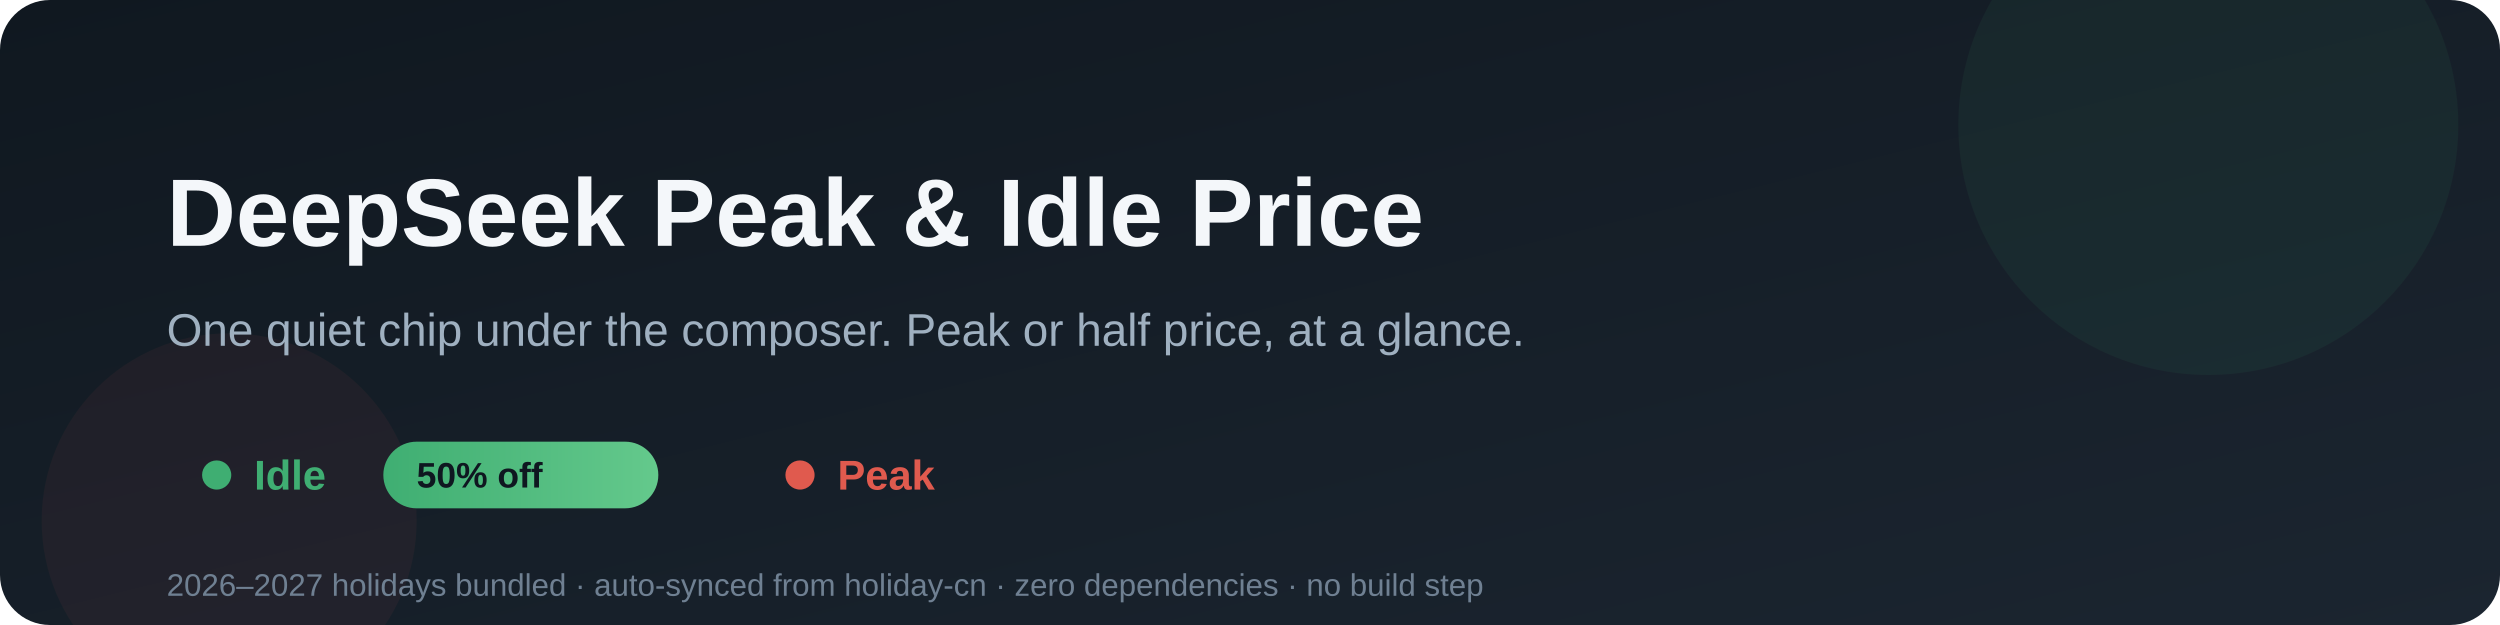
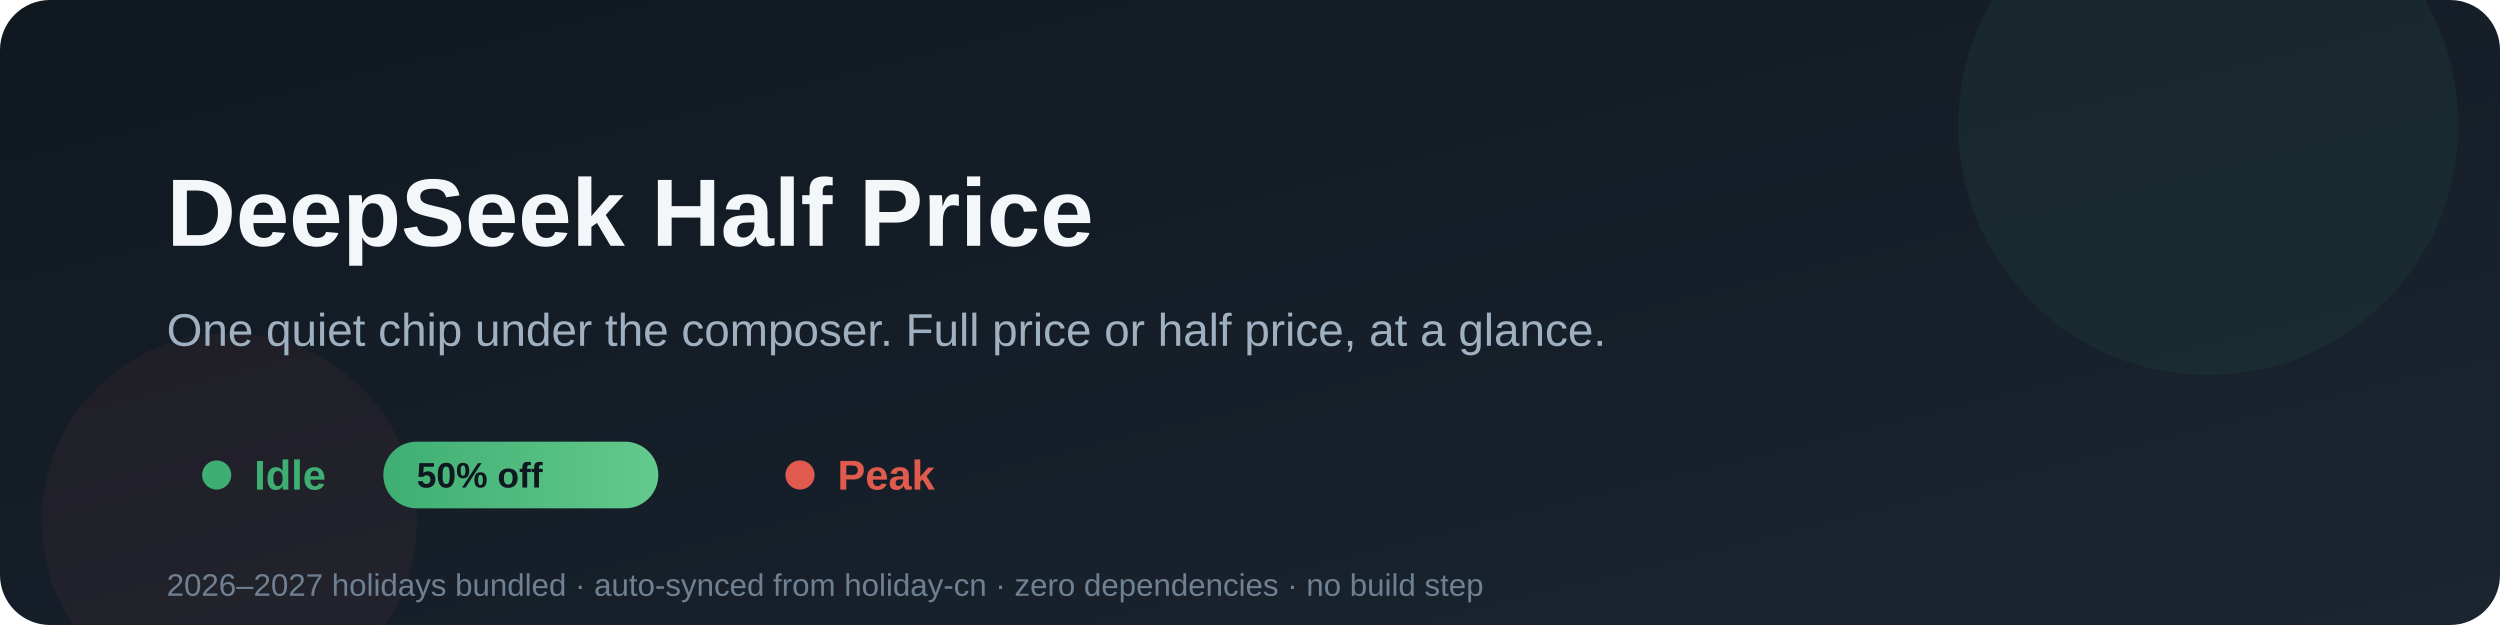
<svg xmlns="http://www.w3.org/2000/svg" viewBox="0 0 1200 300" width="1200" height="300" role="img" aria-label="DeepSeek Peak and Idle Price plugin banner">
  <defs>
    <linearGradient id="bg" x1="0" y1="0" x2="1" y2="1">
      <stop offset="0" stop-color="#101820" />
      <stop offset="1" stop-color="#1b2530" />
    </linearGradient>
    <linearGradient id="green" x1="0" y1="0" x2="1" y2="0">
      <stop offset="0" stop-color="#3fae72" />
      <stop offset="1" stop-color="#64c98c" />
    </linearGradient>
  </defs>
  <rect width="1200" height="300" rx="24" fill="url(#bg)" />
  <circle cx="1060" cy="60" r="120" fill="#3fae72" opacity="0.07" />
  <circle cx="110" cy="250" r="90" fill="#e05a4e" opacity="0.06" />
  <g font-family="'Segoe UI', 'Helvetica Neue', Arial, sans-serif">
-     <text x="80" y="118" fill="#f4f7fa" font-size="46" font-weight="700">DeepSeek Peak &amp; Idle Price</text>
-     <text x="80" y="166" fill="#9fb0c0" font-size="22">One quiet chip under the composer. Peak or half price, at a glance.</text>
+     <text x="80" y="118" fill="#f4f7fa" font-size="46" font-weight="700">DeepSeek Half Price</text>
+     <text x="80" y="166" fill="#9fb0c0" font-size="22">One quiet chip under the composer. Full price or half price, at a glance.</text>
    <g transform="translate(80, 205)">
      <circle cx="24" cy="23" r="7" fill="#3fae72" />
      <text x="42" y="30" fill="#3fae72" font-size="20" font-weight="600">Idle</text>
      <rect x="104" y="7" width="132" height="32" rx="16" fill="url(#green)" />
      <text x="120" y="29" fill="#0f1720" font-size="17" font-weight="700">50% off</text>
    </g>
    <g transform="translate(360, 205)">
      <circle cx="24" cy="23" r="7" fill="#e05a4e" />
      <text x="42" y="30" fill="#e05a4e" font-size="20" font-weight="600">Peak</text>
    </g>
    <text x="80" y="286" fill="#6f8092" font-size="15">2026–2027 holidays bundled · auto-synced from holiday-cn · zero dependencies · no build step</text>
  </g>
</svg>
